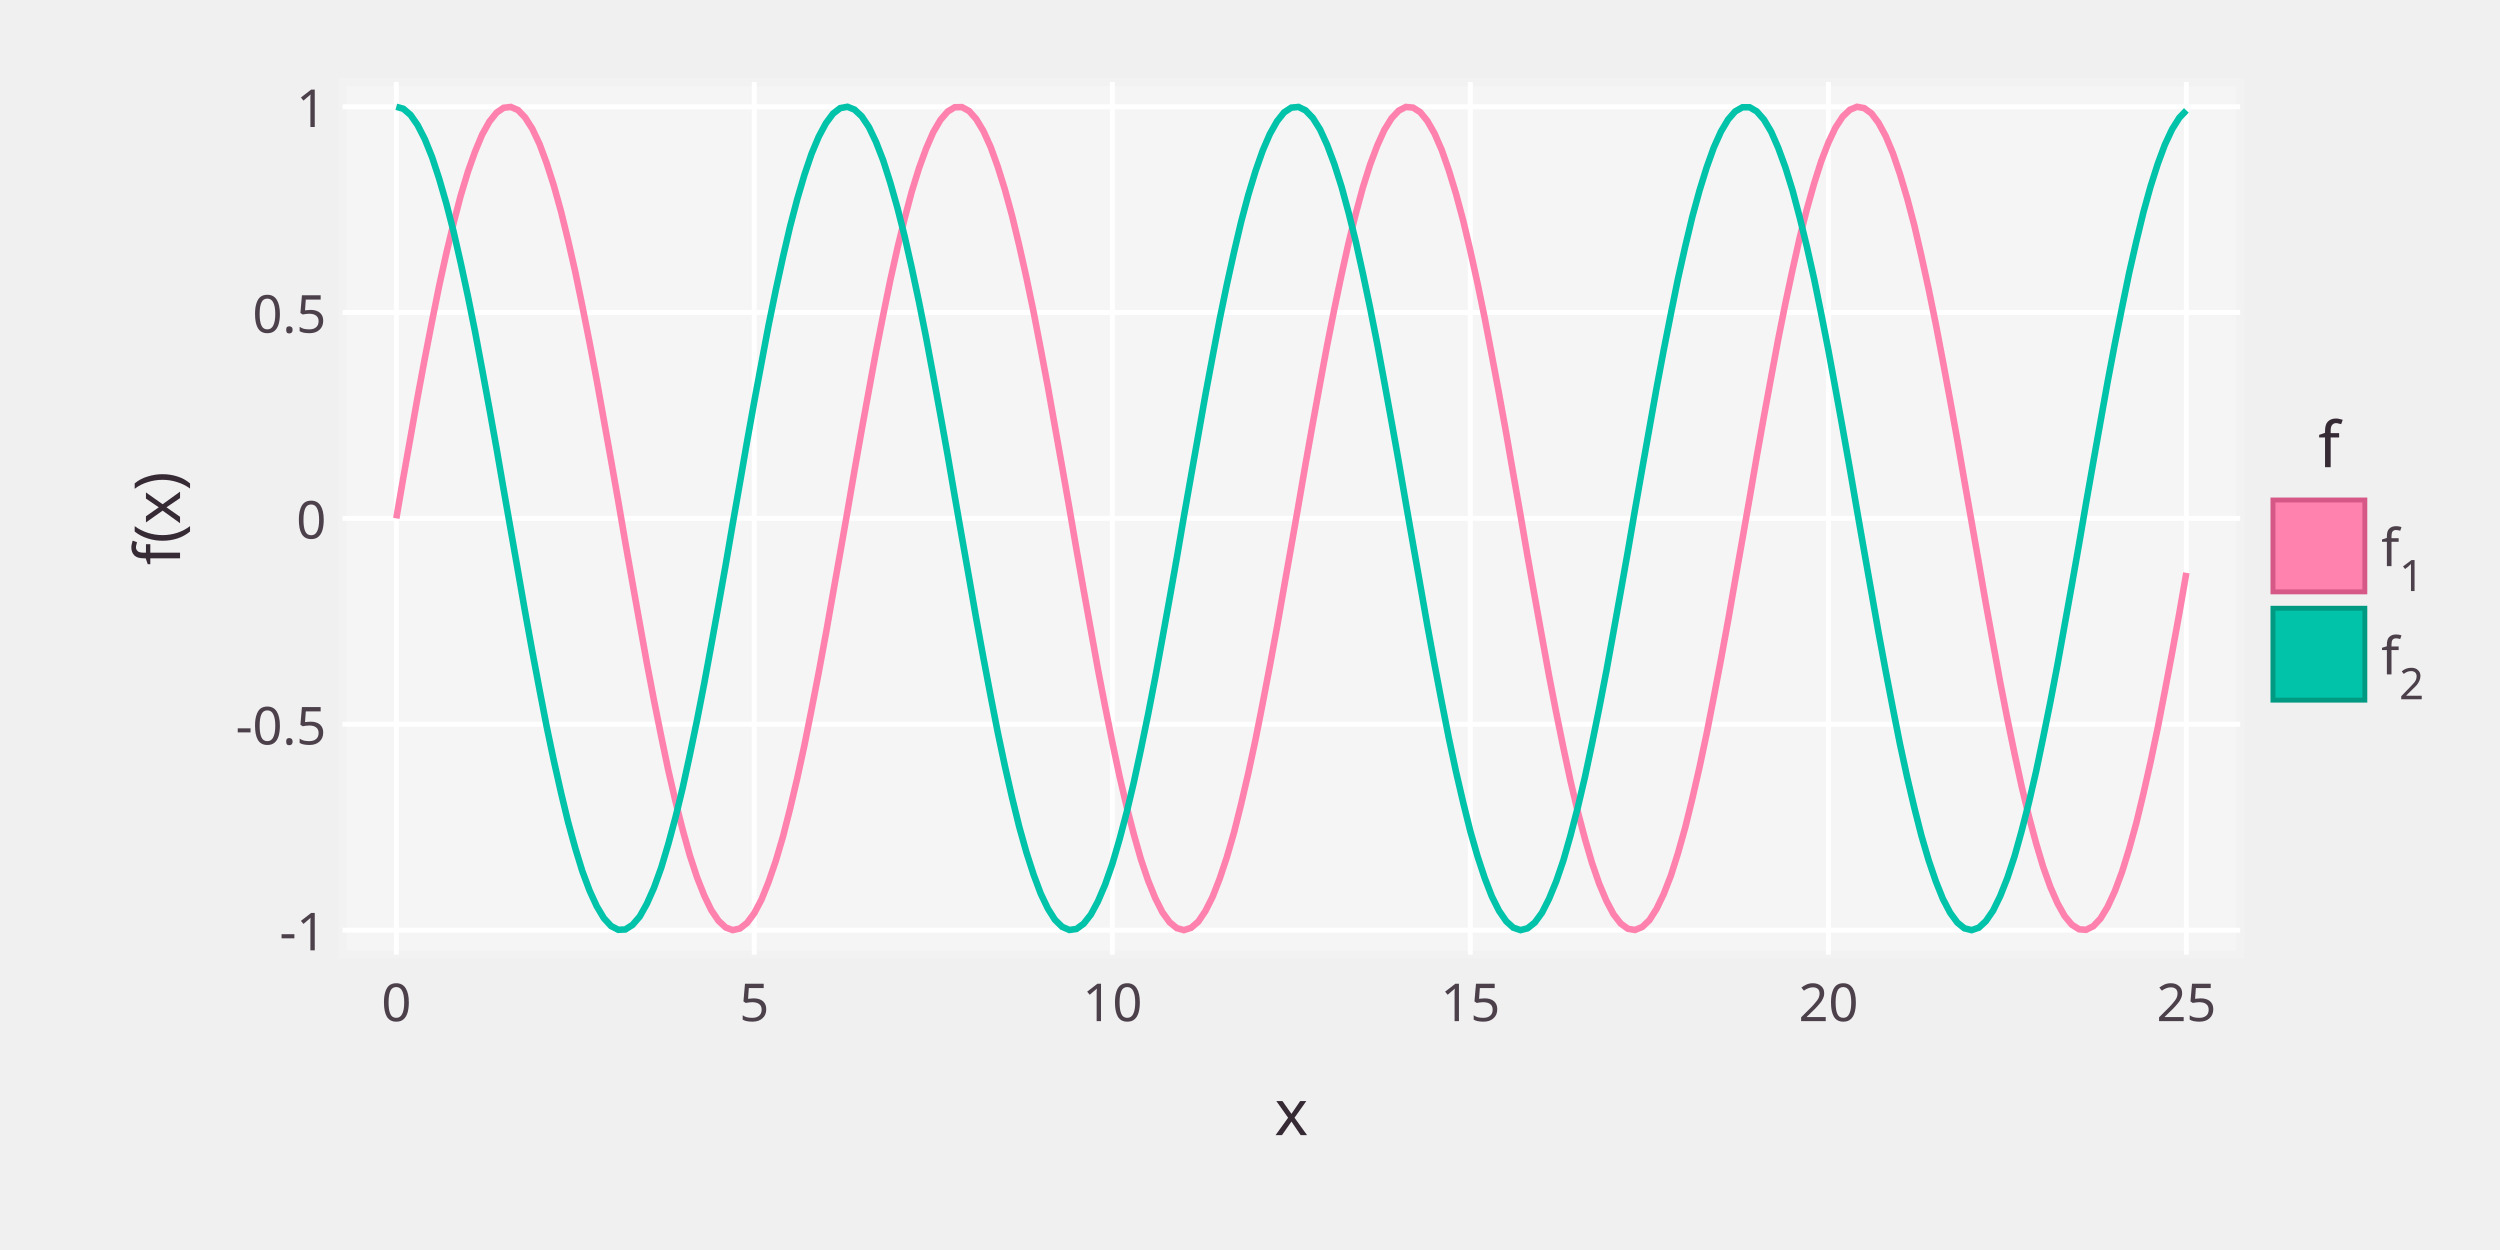
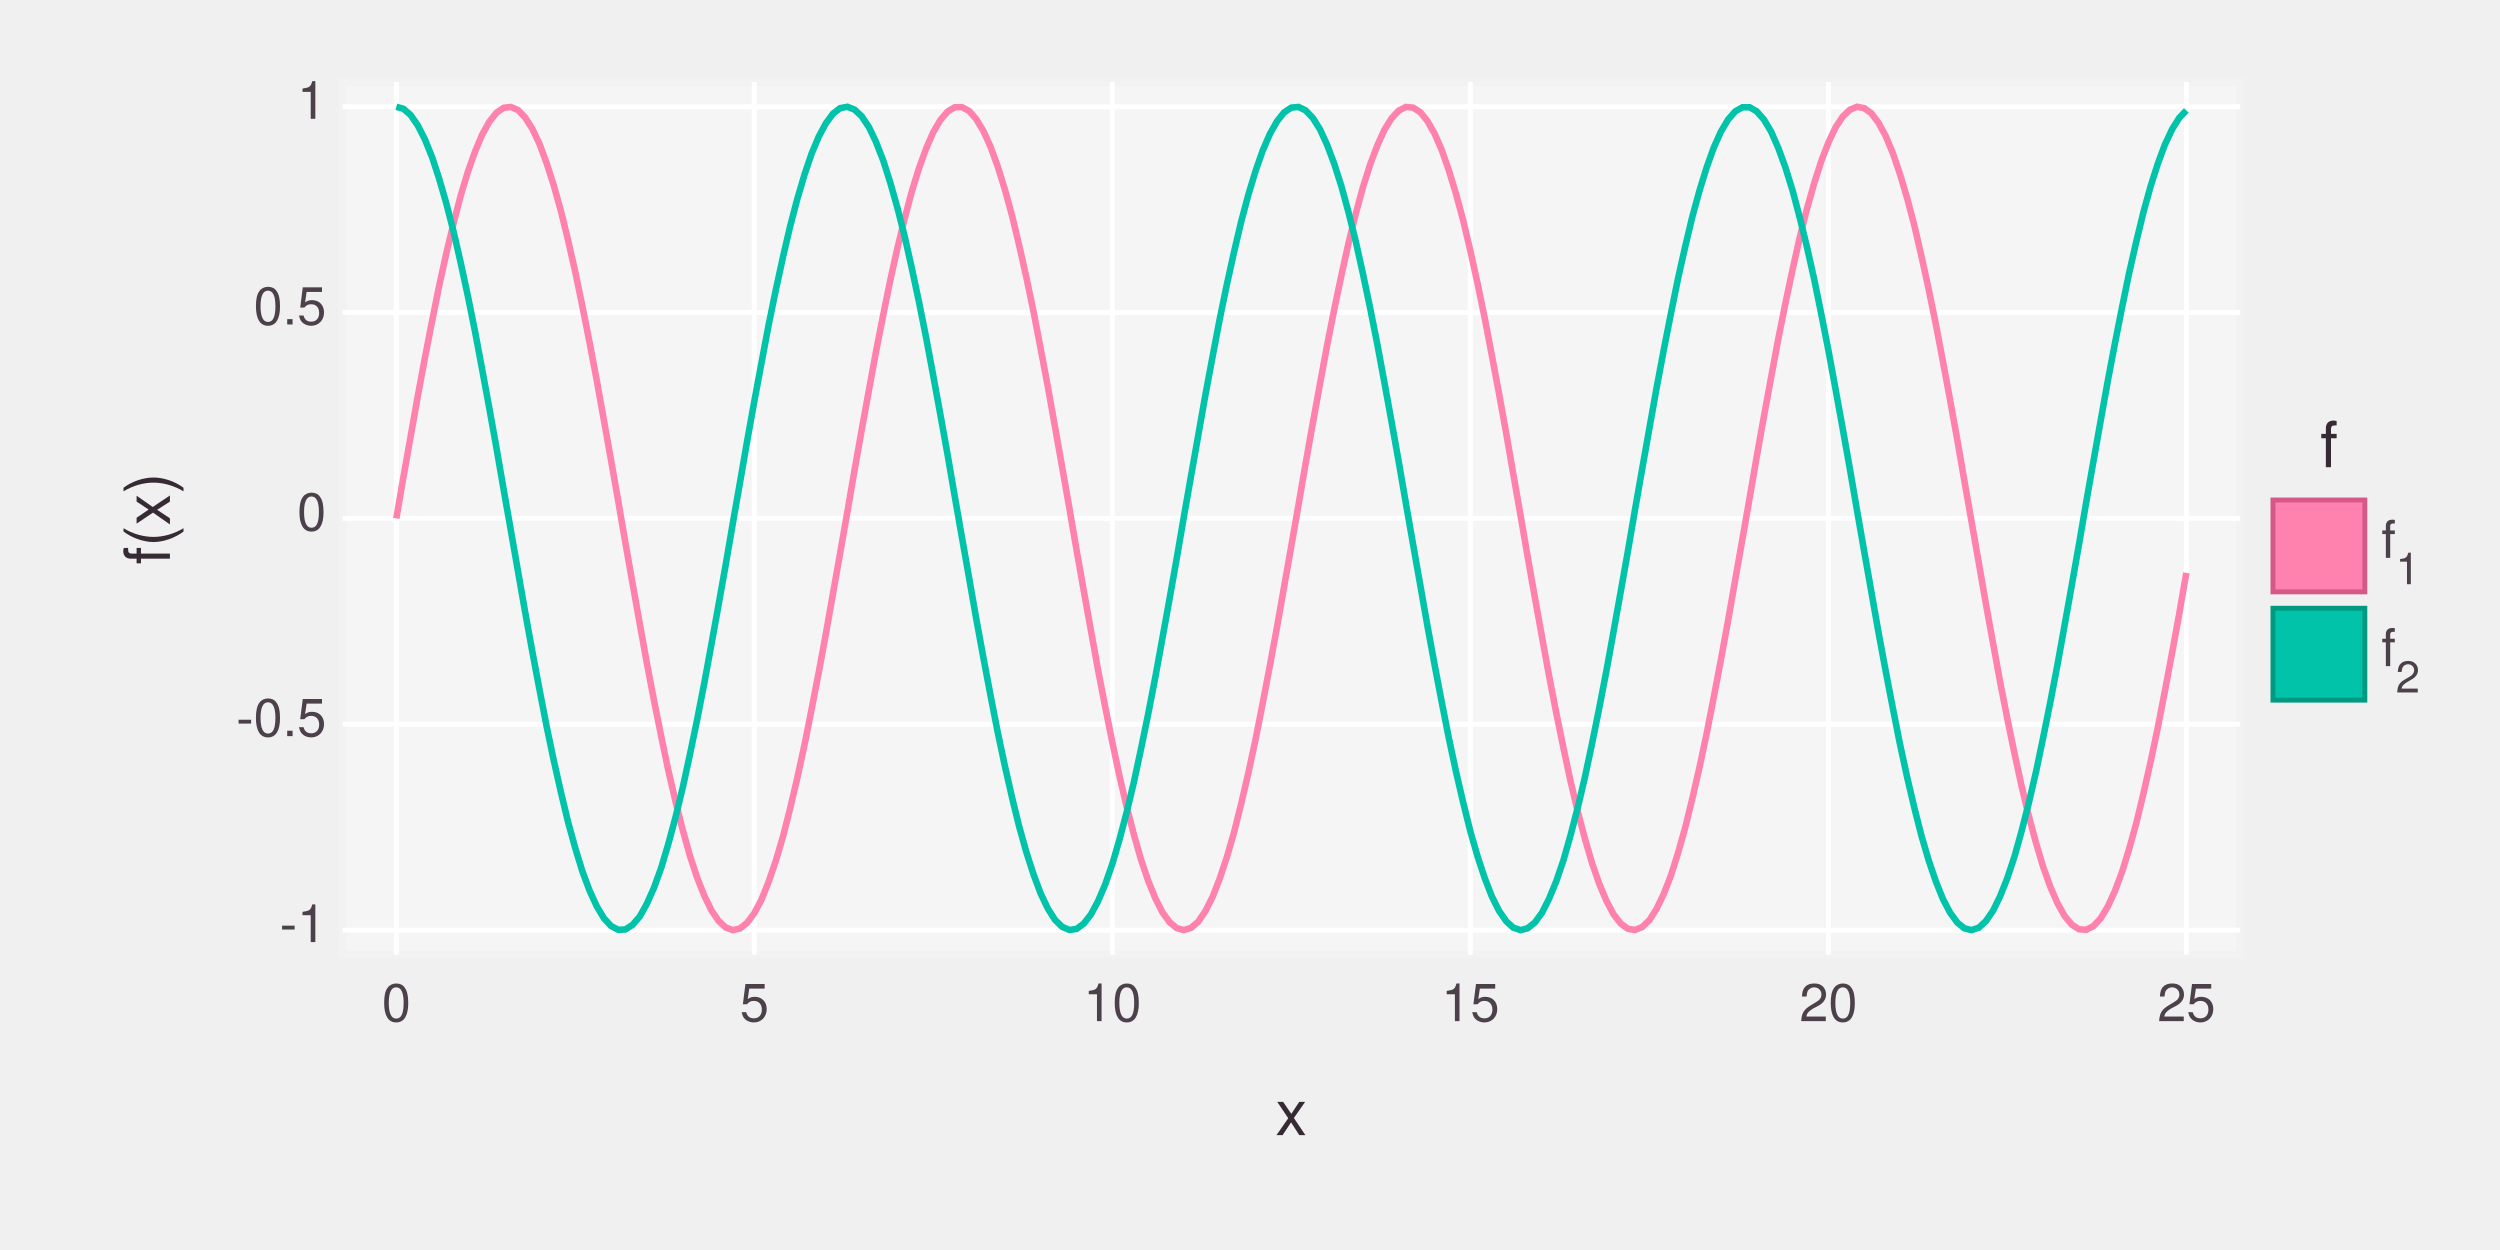
<svg xmlns="http://www.w3.org/2000/svg" xmlns:xlink="http://www.w3.org/1999/xlink" version="1.1" width="152.4mm" height="76.2mm" viewBox="0 0 152.4 76.2" style="stroke:black;fill:black" stroke-width="0.5">
-   <g stroke="#F2F2F2" fill="#F5F5F5">
-     <path d="M 20.88 5 L 136.56 5 136.56 58.2 20.88 58.2 z" />
-     <g stroke="#FFFFFF" stroke-width="0.3">
-       <path d="M133.28,5 L 133.28 58.2" />
-       <path d="M89.63,5 L 89.63 58.2" />
-       <path d="M24.16,5 L 24.16 58.2" />
-       <path d="M45.98,5 L 45.98 58.2" />
-       <path d="M111.46,5 L 111.46 58.2" />
-       <path d="M67.81,5 L 67.81 58.2" />
+   <g>
+     <g stroke="none" fill="#4C404B" font-size="3.18" font-family="Source Sans Pro,PT Sans,Helvetica Neue,Helvetica,sans">
+       <text x="19.88" y="44.15" text-anchor="end" style="dominant-baseline:central">-0.5</text>
+       <text x="19.88" y="56.7" text-anchor="end" style="dominant-baseline:central">-1</text>
+       <text x="19.88" y="31.6" text-anchor="end" style="dominant-baseline:central">0</text>
+       <text x="19.88" y="19.05" text-anchor="end" style="dominant-baseline:central">0.5</text>
+       <text x="19.88" y="6.51" text-anchor="end" style="dominant-baseline:central">1</text>
    </g>
-     <g stroke="#FFFFFF" stroke-width="0.3">
-       <path d="M20.88,44.15 L 136.56 44.15" />
-       <path d="M20.88,56.7 L 136.56 56.7" />
-       <path d="M20.88,31.6 L 136.56 31.6" />
-       <path d="M20.88,19.05 L 136.56 19.05" />
-       <path d="M20.88,6.51 L 136.56 6.51" />
+     <g stroke="none" fill="#362A35" font-size="3.88" font-family="Source Sans Pro,PT Sans,Helvetica Neue,Helvetica,sans">
+       <text x="9.47" y="31.6" text-anchor="middle" style="dominant-baseline:central" transform="rotate(-90, 9.47, 31.6)">f(x)</text>
+     </g>
+     <g stroke="none" fill="#362A35" font-size="3.88" font-family="Source Sans Pro,PT Sans,Helvetica Neue,Helvetica,sans">
+       <text x="78.72" y="69.2" text-anchor="middle">x</text>
+     </g>
+     <g stroke="none" fill="#4C404B" font-size="3.18" font-family="Source Sans Pro,PT Sans,Helvetica Neue,Helvetica,sans">
+       <text x="133.28" y="62.25" text-anchor="middle">25</text>
+       <text x="89.63" y="62.25" text-anchor="middle">15</text>
+       <text x="24.16" y="62.25" text-anchor="middle">0</text>
+       <text x="45.98" y="62.25" text-anchor="middle">5</text>
+       <text x="111.46" y="62.25" text-anchor="middle">20</text>
+       <text x="67.81" y="62.25" text-anchor="middle">10</text>
+     </g>
+     <g stroke="none" fill="#362A35" font-size="3.88" font-family="Source Sans Pro,PT Sans,Helvetica Neue,Helvetica,sans">
+       <text x="141.98" y="28.48" text-anchor="middle">f</text>
+     </g>
+     <g font-size="3.18" font-family="Source Sans Pro,PT Sans,Helvetica Neue,Helvetica,sans">
+       <a xlink:href="#">
+         <g id="color_key_f&lt;sub&gt;1&lt;/sub&gt;">
+           <g fill="#FF81AD" stroke="#D65886" stroke-width="0.3">
+             <path d="M 138.56 30.48 L 144.16 30.48 144.16 36.08 138.56 36.08 z" />
+           </g>
+           <g stroke="none" fill="#4C404B">
+             <text x="145.16" y="33.28" style="dominant-baseline:central">f<tspan baseline-shift="-1.723" font-size="83.333%">1</tspan>
+             </text>
+           </g>
+         </g>
+       </a>
+       <a xlink:href="#">
+         <g id="color_key_f&lt;sub&gt;2&lt;/sub&gt;">
+           <g fill="#00C3AA" stroke="#009A82" stroke-width="0.3">
+             <path d="M 138.56 37.08 L 144.16 37.08 144.16 42.68 138.56 42.68 z" />
+           </g>
+           <g stroke="none" fill="#4C404B">
+             <text x="145.16" y="39.88" style="dominant-baseline:central">f<tspan baseline-shift="-1.723" font-size="83.333%">2</tspan>
+             </text>
+           </g>
+         </g>
+       </a>
+     </g>
+     <g stroke="#F2F2F2" fill="#F5F5F5">
+       <path d="M 20.88 5 L 136.56 5 136.56 58.2 20.88 58.2 z" />
+       <g stroke="#FFFFFF" stroke-width="0.3">
+         <path d="M20.88,44.15 L 136.56 44.15" />
+         <path d="M20.88,56.7 L 136.56 56.7" />
+         <path d="M20.88,31.6 L 136.56 31.6" />
+         <path d="M20.88,19.05 L 136.56 19.05" />
+         <path d="M20.88,6.51 L 136.56 6.51" />
+       </g>
+       <g stroke="#FFFFFF" stroke-width="0.3">
+         <path d="M133.28,5 L 133.28 58.2" />
+         <path d="M89.63,5 L 89.63 58.2" />
+         <path d="M24.16,5 L 24.16 58.2" />
+         <path d="M45.98,5 L 45.98 58.2" />
+         <path d="M111.46,5 L 111.46 58.2" />
+         <path d="M67.81,5 L 67.81 58.2" />
+       </g>
+     </g>
+     <g fill="none" stroke-width="0.4">
+       <g stroke="#FF81AD" class="color_group_f&lt;sub&gt;1&lt;/sub&gt;">
+         <path d="M24.16,31.6 L 24.59 29.1 25.03 26.62 25.46 24.19 25.9 21.83 26.34 19.57 26.77 17.43 27.21 15.43 27.65 13.6 28.08 11.94 28.52 10.48 28.96 9.24 29.39 8.21 29.83 7.42 30.27 6.87 30.7 6.57 31.14 6.52 31.58 6.71 32.01 7.16 32.45 7.85 32.89 8.78 33.32 9.94 33.76 11.31 34.2 12.89 34.63 14.65 35.07 16.58 35.5 18.66 35.94 20.88 36.38 23.2 36.81 25.6 37.25 28.06 37.69 30.56 38.12 33.07 38.56 35.56 39 38.02 39.43 40.41 39.87 42.71 40.31 44.9 40.74 46.96 41.18 48.86 41.62 50.6 42.05 52.14 42.49 53.48 42.93 54.59 43.36 55.48 43.8 56.13 44.24 56.54 44.67 56.7 45.11 56.6 45.54 56.26 45.98 55.67 46.42 54.84 46.85 53.77 47.29 52.49 47.73 51 48.16 49.31 48.6 47.44 49.04 45.42 49.47 43.26 49.91 40.99 50.35 38.61 50.78 36.17 51.22 33.69 51.66 31.18 52.09 28.68 52.53 26.2 52.97 23.78 53.4 21.44 53.84 19.2 54.27 17.09 54.71 15.11 55.15 13.31 55.58 11.68 56.02 10.26 56.46 9.05 56.89 8.06 57.33 7.31 57.77 6.8 58.2 6.54 58.64 6.53 59.08 6.77 59.51 7.26 59.95 7.99 60.39 8.96 60.82 10.15 61.26 11.56 61.7 13.17 62.13 14.96 62.57 16.92 63.01 19.03 63.44 21.26 63.88 23.59 64.31 26.01 64.75 28.48 65.19 30.98 65.62 33.49 66.06 35.98 66.5 38.42 66.93 40.8 67.37 43.08 67.81 45.26 68.24 47.29 68.68 49.17 69.12 50.87 69.55 52.38 69.99 53.68 70.43 54.76 70.86 55.61 71.3 56.22 71.74 56.58 72.17 56.7 72.61 56.56 73.05 56.18 73.48 55.54 73.92 54.67 74.35 53.57 74.79 52.25 75.23 50.73 75.66 49.01 76.1 47.12 76.54 45.07 76.97 42.89 77.41 40.59 77.85 38.21 78.28 35.76 78.72 33.27 79.16 30.76 79.59 28.26 80.03 25.79 80.47 23.38 80.9 21.06 81.34 18.84 81.78 16.74 82.21 14.8 82.65 13.02 83.08 11.43 83.52 10.04 83.96 8.87 84.39 7.92 84.83 7.21 85.27 6.74 85.7 6.52 86.14 6.56 86.58 6.84 87.01 7.37 87.45 8.14 87.89 9.15 88.32 10.38 88.76 11.82 89.2 13.46 89.63 15.28 90.07 17.27 90.51 19.4 90.94 21.65 91.38 23.99 91.82 26.42 92.25 28.9 92.69 31.4 93.12 33.91 93.56 36.39 94 38.83 94.43 41.19 94.87 43.46 95.31 45.61 95.74 47.62 96.18 49.47 96.62 51.14 97.05 52.61 97.49 53.88 97.93 54.92 98.36 55.73 98.8 56.3 99.24 56.62 99.67 56.69 100.11 56.51 100.55 56.09 100.98 55.41 101.42 54.5 101.86 53.37 102.29 52.01 102.73 50.45 103.16 48.7 103.6 46.78 104.04 44.71 104.47 42.51 104.91 40.2 105.35 37.8 105.78 35.34 106.22 32.85 106.66 30.34 107.09 27.84 107.53 25.38 107.97 22.99 108.4 20.68 108.84 18.48 109.28 16.41 109.71 14.49 110.15 12.74 110.59 11.18 111.02 9.83 111.46 8.69 111.89 7.78 112.33 7.11 112.77 6.69 113.2 6.51 113.64 6.59 114.08 6.91 114.51 7.48 114.95 8.29 115.39 9.34 115.82 10.61 116.26 12.08 116.7 13.75 117.13 15.61 117.57 17.62 118.01 19.77 118.44 22.03 118.88 24.4 119.32 26.83 119.75 29.32 120.19 31.82 120.63 34.33 121.06 36.81 121.5 39.23 121.93 41.58 122.37 43.83 122.81 45.96 123.24 47.94 123.68 49.76 124.12 51.4 124.55 52.84 124.99 54.07 125.43 55.07 125.86 55.84 126.3 56.37 126.74 56.65 127.17 56.68 127.61 56.46 128.05 55.99 128.48 55.28 128.92 54.33 129.36 53.15 129.79 51.76 130.23 50.17 130.66 48.39 131.1 46.44 131.54 44.35 131.97 42.13 132.41 39.8 132.85 37.39 133.28 34.92" />
+       </g>
+       <g stroke="#00C3AA" class="color_group_f&lt;sub&gt;2&lt;/sub&gt;">
+         <path d="M24.16,6.51 L 24.59 6.63 25.03 7.01 25.46 7.63 25.9 8.49 26.34 9.58 26.77 10.89 27.21 12.41 27.65 14.12 28.08 16 28.52 18.04 28.96 20.22 29.39 22.51 29.83 24.89 30.27 27.34 30.7 29.83 31.14 32.33 31.58 34.84 32.01 37.3 32.45 39.72 32.89 42.05 33.32 44.27 33.76 46.37 34.2 48.32 34.63 50.11 35.07 51.71 35.5 53.11 35.94 54.29 36.38 55.25 36.81 55.97 37.25 56.45 37.69 56.68 38.12 56.66 38.56 56.38 39 55.87 39.43 55.1 39.87 54.11 40.31 52.89 40.74 51.45 41.18 49.82 41.62 48.01 42.05 46.03 42.49 43.91 42.93 41.66 43.36 39.32 43.8 36.89 44.24 34.42 44.67 31.91 45.11 29.41 45.54 26.92 45.98 24.48 46.42 22.12 46.85 19.84 47.29 17.69 47.73 15.67 48.16 13.82 48.6 12.14 49.04 10.65 49.47 9.38 49.91 8.33 50.35 7.51 50.78 6.93 51.22 6.59 51.66 6.51 52.09 6.68 52.53 7.09 52.97 7.75 53.4 8.65 53.84 9.78 54.27 11.13 54.71 12.68 55.15 14.42 55.58 16.33 56.02 18.4 56.46 20.6 56.89 22.9 57.33 25.3 57.77 27.75 58.2 30.25 58.64 32.76 59.08 35.25 59.51 37.71 59.95 40.11 60.39 42.43 60.82 44.63 61.26 46.71 61.7 48.64 62.13 50.39 62.57 51.96 63.01 53.32 63.44 54.47 63.88 55.39 64.31 56.07 64.75 56.5 65.19 56.69 65.62 56.63 66.06 56.31 66.5 55.75 66.93 54.95 67.37 53.92 67.81 52.66 68.24 51.19 68.68 49.53 69.12 47.68 69.55 45.68 69.99 43.54 70.43 41.27 70.86 38.91 71.3 36.48 71.74 34 72.17 31.49 72.61 28.99 73.05 26.51 73.48 24.08 73.92 21.73 74.35 19.47 74.79 17.34 75.23 15.35 75.66 13.52 76.1 11.87 76.54 10.42 76.97 9.19 77.41 8.17 77.85 7.39 78.28 6.85 78.72 6.56 79.16 6.52 79.59 6.73 80.03 7.19 80.47 7.89 80.9 8.83 81.34 10 81.78 11.38 82.21 12.96 82.65 14.73 83.08 16.67 83.52 18.76 83.96 20.98 84.39 23.3 84.83 25.71 85.27 28.17 85.7 30.67 86.14 33.18 86.58 35.67 87.01 38.12 87.45 40.51 87.89 42.81 88.32 44.99 88.76 47.05 89.2 48.94 89.63 50.67 90.07 52.2 90.51 53.53 90.94 54.64 91.38 55.52 91.82 56.16 92.25 56.55 92.69 56.7 93.12 56.59 93.56 56.24 94 55.64 94.43 54.79 94.87 53.72 95.31 52.43 95.74 50.92 96.18 49.23 96.62 47.36 97.05 45.33 97.49 43.16 97.93 40.88 98.36 38.51 98.8 36.06 99.24 33.58 99.67 31.07 100.11 28.57 100.55 26.09 100.98 23.68 101.42 21.34 101.86 19.11 102.29 16.99 102.73 15.03 103.16 13.23 103.6 11.62 104.04 10.2 104.47 9 104.91 8.02 105.35 7.28 105.78 6.79 106.22 6.54 106.66 6.54 107.09 6.79 107.53 7.29 107.97 8.03 108.4 9.01 108.84 10.21 109.28 11.63 109.71 13.25 110.15 15.05 110.59 17.01 111.02 19.12 111.46 21.36 111.89 23.7 112.33 26.12 112.77 28.59 113.2 31.09 113.64 33.6 114.08 36.09 114.51 38.53 114.95 40.9 115.39 43.18 115.82 45.35 116.26 47.38 116.7 49.25 117.13 50.94 117.57 52.44 118.01 53.73 118.44 54.8 118.88 55.64 119.32 56.24 119.75 56.59 120.19 56.7 120.63 56.55 121.06 56.15 121.5 55.51 121.93 54.63 122.37 53.52 122.81 52.19 123.24 50.65 123.68 48.93 124.12 47.03 124.55 44.97 124.99 42.79 125.43 40.49 125.86 38.1 126.3 35.65 126.74 33.16 127.17 30.65 127.61 28.15 128.05 25.68 128.48 23.28 128.92 20.96 129.36 18.74 129.79 16.65 130.23 14.72 130.66 12.95 131.1 11.36 131.54 9.98 131.97 8.82 132.41 7.88 132.85 7.18 133.28 6.73" />
+       </g>
    </g>
  </g>
-   <g fill="none" stroke-width="0.4">
-     <g stroke="#FF81AD" class="color_group_f&lt;sub&gt;1&lt;/sub&gt;">
-       <path d="M24.16,31.6 L 24.59 29.1 25.03 26.62 25.46 24.19 25.9 21.83 26.34 19.57 26.77 17.43 27.21 15.43 27.65 13.6 28.08 11.94 28.52 10.48 28.96 9.24 29.39 8.21 29.83 7.42 30.27 6.87 30.7 6.57 31.14 6.52 31.58 6.71 32.01 7.16 32.45 7.85 32.89 8.78 33.32 9.94 33.76 11.31 34.2 12.89 34.63 14.65 35.07 16.58 35.5 18.66 35.94 20.88 36.38 23.2 36.81 25.6 37.25 28.06 37.69 30.56 38.12 33.07 38.56 35.56 39 38.02 39.43 40.41 39.87 42.71 40.31 44.9 40.74 46.96 41.18 48.86 41.62 50.6 42.05 52.14 42.49 53.48 42.93 54.59 43.36 55.48 43.8 56.13 44.24 56.54 44.67 56.7 45.11 56.6 45.54 56.26 45.98 55.67 46.42 54.84 46.85 53.77 47.29 52.49 47.73 51 48.16 49.31 48.6 47.44 49.04 45.42 49.47 43.26 49.91 40.99 50.35 38.61 50.78 36.17 51.22 33.69 51.66 31.18 52.09 28.68 52.53 26.2 52.97 23.78 53.4 21.44 53.84 19.2 54.27 17.09 54.71 15.11 55.15 13.31 55.58 11.68 56.02 10.26 56.46 9.05 56.89 8.06 57.33 7.31 57.77 6.8 58.2 6.54 58.64 6.53 59.08 6.77 59.51 7.26 59.95 7.99 60.39 8.96 60.82 10.15 61.26 11.56 61.7 13.17 62.13 14.96 62.57 16.92 63.01 19.03 63.44 21.26 63.88 23.59 64.31 26.01 64.75 28.48 65.19 30.98 65.62 33.49 66.06 35.98 66.5 38.42 66.93 40.8 67.37 43.08 67.81 45.26 68.24 47.29 68.68 49.17 69.12 50.87 69.55 52.38 69.99 53.68 70.43 54.76 70.86 55.61 71.3 56.22 71.74 56.58 72.17 56.7 72.61 56.56 73.05 56.18 73.48 55.54 73.92 54.67 74.35 53.57 74.79 52.25 75.23 50.73 75.66 49.01 76.1 47.12 76.54 45.07 76.97 42.89 77.41 40.59 77.85 38.21 78.28 35.76 78.72 33.27 79.16 30.76 79.59 28.26 80.03 25.79 80.47 23.38 80.9 21.06 81.34 18.84 81.78 16.74 82.21 14.8 82.65 13.02 83.08 11.43 83.52 10.04 83.96 8.87 84.39 7.92 84.83 7.21 85.27 6.74 85.7 6.52 86.14 6.56 86.58 6.84 87.01 7.37 87.45 8.14 87.89 9.15 88.32 10.38 88.76 11.82 89.2 13.46 89.63 15.28 90.07 17.27 90.51 19.4 90.94 21.65 91.38 23.99 91.82 26.42 92.25 28.9 92.69 31.4 93.12 33.91 93.56 36.39 94 38.83 94.43 41.19 94.87 43.46 95.31 45.61 95.74 47.62 96.18 49.47 96.62 51.14 97.05 52.61 97.49 53.88 97.93 54.92 98.36 55.73 98.8 56.3 99.24 56.62 99.67 56.69 100.11 56.51 100.55 56.09 100.98 55.41 101.42 54.5 101.86 53.37 102.29 52.01 102.73 50.45 103.16 48.7 103.6 46.78 104.04 44.71 104.47 42.51 104.91 40.2 105.35 37.8 105.78 35.34 106.22 32.85 106.66 30.34 107.09 27.84 107.53 25.38 107.97 22.99 108.4 20.68 108.84 18.48 109.28 16.41 109.71 14.49 110.15 12.74 110.59 11.18 111.02 9.83 111.46 8.69 111.89 7.78 112.33 7.11 112.77 6.69 113.2 6.51 113.64 6.59 114.08 6.91 114.51 7.48 114.95 8.29 115.39 9.34 115.82 10.61 116.26 12.08 116.7 13.75 117.13 15.61 117.57 17.62 118.01 19.77 118.44 22.03 118.88 24.4 119.32 26.83 119.75 29.32 120.19 31.82 120.63 34.33 121.06 36.81 121.5 39.23 121.93 41.58 122.37 43.83 122.81 45.96 123.24 47.94 123.68 49.76 124.12 51.4 124.55 52.84 124.99 54.07 125.43 55.07 125.86 55.84 126.3 56.37 126.74 56.65 127.17 56.68 127.61 56.46 128.05 55.99 128.48 55.28 128.92 54.33 129.36 53.15 129.79 51.76 130.23 50.17 130.66 48.39 131.1 46.44 131.54 44.35 131.97 42.13 132.41 39.8 132.85 37.39 133.28 34.92" />
-     </g>
-     <g stroke="#00C3AA" class="color_group_f&lt;sub&gt;2&lt;/sub&gt;">
-       <path d="M24.16,6.51 L 24.59 6.63 25.03 7.01 25.46 7.63 25.9 8.49 26.34 9.58 26.77 10.89 27.21 12.41 27.65 14.12 28.08 16 28.52 18.04 28.96 20.22 29.39 22.51 29.83 24.89 30.27 27.34 30.7 29.83 31.14 32.33 31.58 34.84 32.01 37.3 32.45 39.72 32.89 42.05 33.32 44.27 33.76 46.37 34.2 48.32 34.63 50.11 35.07 51.71 35.5 53.11 35.94 54.29 36.38 55.25 36.81 55.97 37.25 56.45 37.69 56.68 38.12 56.66 38.56 56.38 39 55.87 39.43 55.1 39.87 54.11 40.31 52.89 40.74 51.45 41.18 49.82 41.62 48.01 42.05 46.03 42.49 43.91 42.93 41.66 43.36 39.32 43.8 36.89 44.24 34.42 44.67 31.91 45.11 29.41 45.54 26.92 45.98 24.48 46.42 22.12 46.85 19.84 47.29 17.69 47.73 15.67 48.16 13.82 48.6 12.14 49.04 10.65 49.47 9.38 49.91 8.33 50.35 7.51 50.78 6.93 51.22 6.59 51.66 6.51 52.09 6.68 52.53 7.09 52.97 7.75 53.4 8.65 53.84 9.78 54.27 11.13 54.71 12.68 55.15 14.42 55.58 16.33 56.02 18.4 56.46 20.6 56.89 22.9 57.33 25.3 57.77 27.75 58.2 30.25 58.64 32.76 59.08 35.25 59.51 37.71 59.95 40.11 60.39 42.43 60.82 44.63 61.26 46.71 61.7 48.64 62.13 50.39 62.57 51.96 63.01 53.32 63.44 54.47 63.88 55.39 64.31 56.07 64.75 56.5 65.19 56.69 65.62 56.63 66.06 56.31 66.5 55.75 66.93 54.95 67.37 53.92 67.81 52.66 68.24 51.19 68.68 49.53 69.12 47.68 69.55 45.68 69.99 43.54 70.43 41.27 70.86 38.91 71.3 36.48 71.74 34 72.17 31.49 72.61 28.99 73.05 26.51 73.48 24.08 73.92 21.73 74.35 19.47 74.79 17.34 75.23 15.35 75.66 13.52 76.1 11.87 76.54 10.42 76.97 9.19 77.41 8.17 77.85 7.39 78.28 6.85 78.72 6.56 79.16 6.52 79.59 6.73 80.03 7.19 80.47 7.89 80.9 8.83 81.34 10 81.78 11.38 82.21 12.96 82.65 14.73 83.08 16.67 83.52 18.76 83.96 20.98 84.39 23.3 84.83 25.71 85.27 28.17 85.7 30.67 86.14 33.18 86.58 35.67 87.01 38.12 87.45 40.51 87.89 42.81 88.32 44.99 88.76 47.05 89.2 48.94 89.63 50.67 90.07 52.2 90.51 53.53 90.94 54.64 91.38 55.52 91.82 56.16 92.25 56.55 92.69 56.7 93.12 56.59 93.56 56.24 94 55.64 94.43 54.79 94.87 53.72 95.31 52.43 95.74 50.92 96.18 49.23 96.62 47.36 97.05 45.33 97.49 43.16 97.93 40.88 98.36 38.51 98.8 36.06 99.24 33.58 99.67 31.07 100.11 28.57 100.55 26.09 100.98 23.68 101.42 21.34 101.86 19.11 102.29 16.99 102.73 15.03 103.16 13.23 103.6 11.62 104.04 10.2 104.47 9 104.91 8.02 105.35 7.28 105.78 6.79 106.22 6.54 106.66 6.54 107.09 6.79 107.53 7.29 107.97 8.03 108.4 9.01 108.84 10.21 109.28 11.63 109.71 13.25 110.15 15.05 110.59 17.01 111.02 19.12 111.46 21.36 111.89 23.7 112.33 26.12 112.77 28.59 113.2 31.09 113.64 33.6 114.08 36.09 114.51 38.53 114.95 40.9 115.39 43.18 115.82 45.35 116.26 47.38 116.7 49.25 117.13 50.94 117.57 52.44 118.01 53.73 118.44 54.8 118.88 55.64 119.32 56.24 119.75 56.59 120.19 56.7 120.63 56.55 121.06 56.15 121.5 55.51 121.93 54.63 122.37 53.52 122.81 52.19 123.24 50.65 123.68 48.93 124.12 47.03 124.55 44.97 124.99 42.79 125.43 40.49 125.86 38.1 126.3 35.65 126.74 33.16 127.17 30.65 127.61 28.15 128.05 25.68 128.48 23.28 128.92 20.96 129.36 18.74 129.79 16.65 130.23 14.72 130.66 12.95 131.1 11.36 131.54 9.98 131.97 8.82 132.41 7.88 132.85 7.18 133.28 6.73" />
-     </g>
-   </g>
-   <g font-family="Source Sans Pro" font-size="3.18">
-     <a xlink:href="#">
-       <g id="color_key_f&lt;sub&gt;1&lt;/sub&gt;">
-         <g fill="#FF81AD" stroke="#D65886" stroke-width="0.3">
-           <path d="M 138.56 30.48 L 144.16 30.48 144.16 36.08 138.56 36.08 z" />
-         </g>
-         <g stroke="none" fill="#4C404B">
-           <text x="145.16" y="33.28" style="dominant-baseline:central">f<tspan baseline-shift="-1.723" font-size="83.333%">1</tspan>
-           </text>
-         </g>
-       </g>
-     </a>
-     <a xlink:href="#">
-       <g id="color_key_f&lt;sub&gt;2&lt;/sub&gt;">
-         <g fill="#00C3AA" stroke="#009A82" stroke-width="0.3">
-           <path d="M 138.56 37.08 L 144.16 37.08 144.16 42.68 138.56 42.68 z" />
-         </g>
-         <g stroke="none" fill="#4C404B">
-           <text x="145.16" y="39.88" style="dominant-baseline:central">f<tspan baseline-shift="-1.723" font-size="83.333%">2</tspan>
-           </text>
-         </g>
-       </g>
-     </a>
-   </g>
-   <g stroke="none" fill="#362A35" font-family="Source Sans Pro" font-size="3.88">
-     <text x="141.98" y="28.48" text-anchor="middle">f</text>
-   </g>
-   <g stroke="none" fill="#4C404B" font-family="Source Sans Pro" font-size="3.18">
-     <text x="133.28" y="62.25" text-anchor="middle">25</text>
-     <text x="89.63" y="62.25" text-anchor="middle">15</text>
-     <text x="24.16" y="62.25" text-anchor="middle">0</text>
-     <text x="45.98" y="62.25" text-anchor="middle">5</text>
-     <text x="111.46" y="62.25" text-anchor="middle">20</text>
-     <text x="67.81" y="62.25" text-anchor="middle">10</text>
-   </g>
-   <g stroke="none" fill="#362A35" font-family="Source Sans Pro" font-size="3.88">
-     <text x="78.72" y="69.2" text-anchor="middle">x</text>
-   </g>
-   <g stroke="none" fill="#362A35" font-family="Source Sans Pro" font-size="3.88">
-     <text x="9.47" y="31.6" text-anchor="middle" style="dominant-baseline:central" transform="rotate(-90, 9.47, 31.6)">f(x)</text>
-   </g>
-   <g stroke="none" fill="#4C404B" font-family="Source Sans Pro" font-size="3.18">
-     <text x="19.88" y="44.15" text-anchor="end" style="dominant-baseline:central">-0.5</text>
-     <text x="19.88" y="56.7" text-anchor="end" style="dominant-baseline:central">-1</text>
-     <text x="19.88" y="31.6" text-anchor="end" style="dominant-baseline:central">0</text>
-     <text x="19.88" y="19.05" text-anchor="end" style="dominant-baseline:central">0.5</text>
-     <text x="19.88" y="6.51" text-anchor="end" style="dominant-baseline:central">1</text>
-   </g>
+   <defs>
+     <filter id="panel-focus-filter" x="-20%" y="-20%" width="140%" height="140%">
+       <feFlood flood-color="#f5f5f5" flood-opacity="0.5" result="flood">
+         <animate id="panel-focus-filter-off-anim" attributeName="flood-opacity" attributeType="XML" fill="freeze" begin="indefinite" dur="0.2s" from="0.8" to="0.0" />
+         <animate id="panel-focus-filter-on-anim" attributeName="flood-opacity" attributeType="XML" fill="freeze" begin="indefinite" dur="0.1s" from="0.0" to="0.8" />
+       </feFlood>
+       <feComposite operator="atop" in="flood" in2="SourceGraphic" />
+     </filter>
+   </defs>
</svg>
